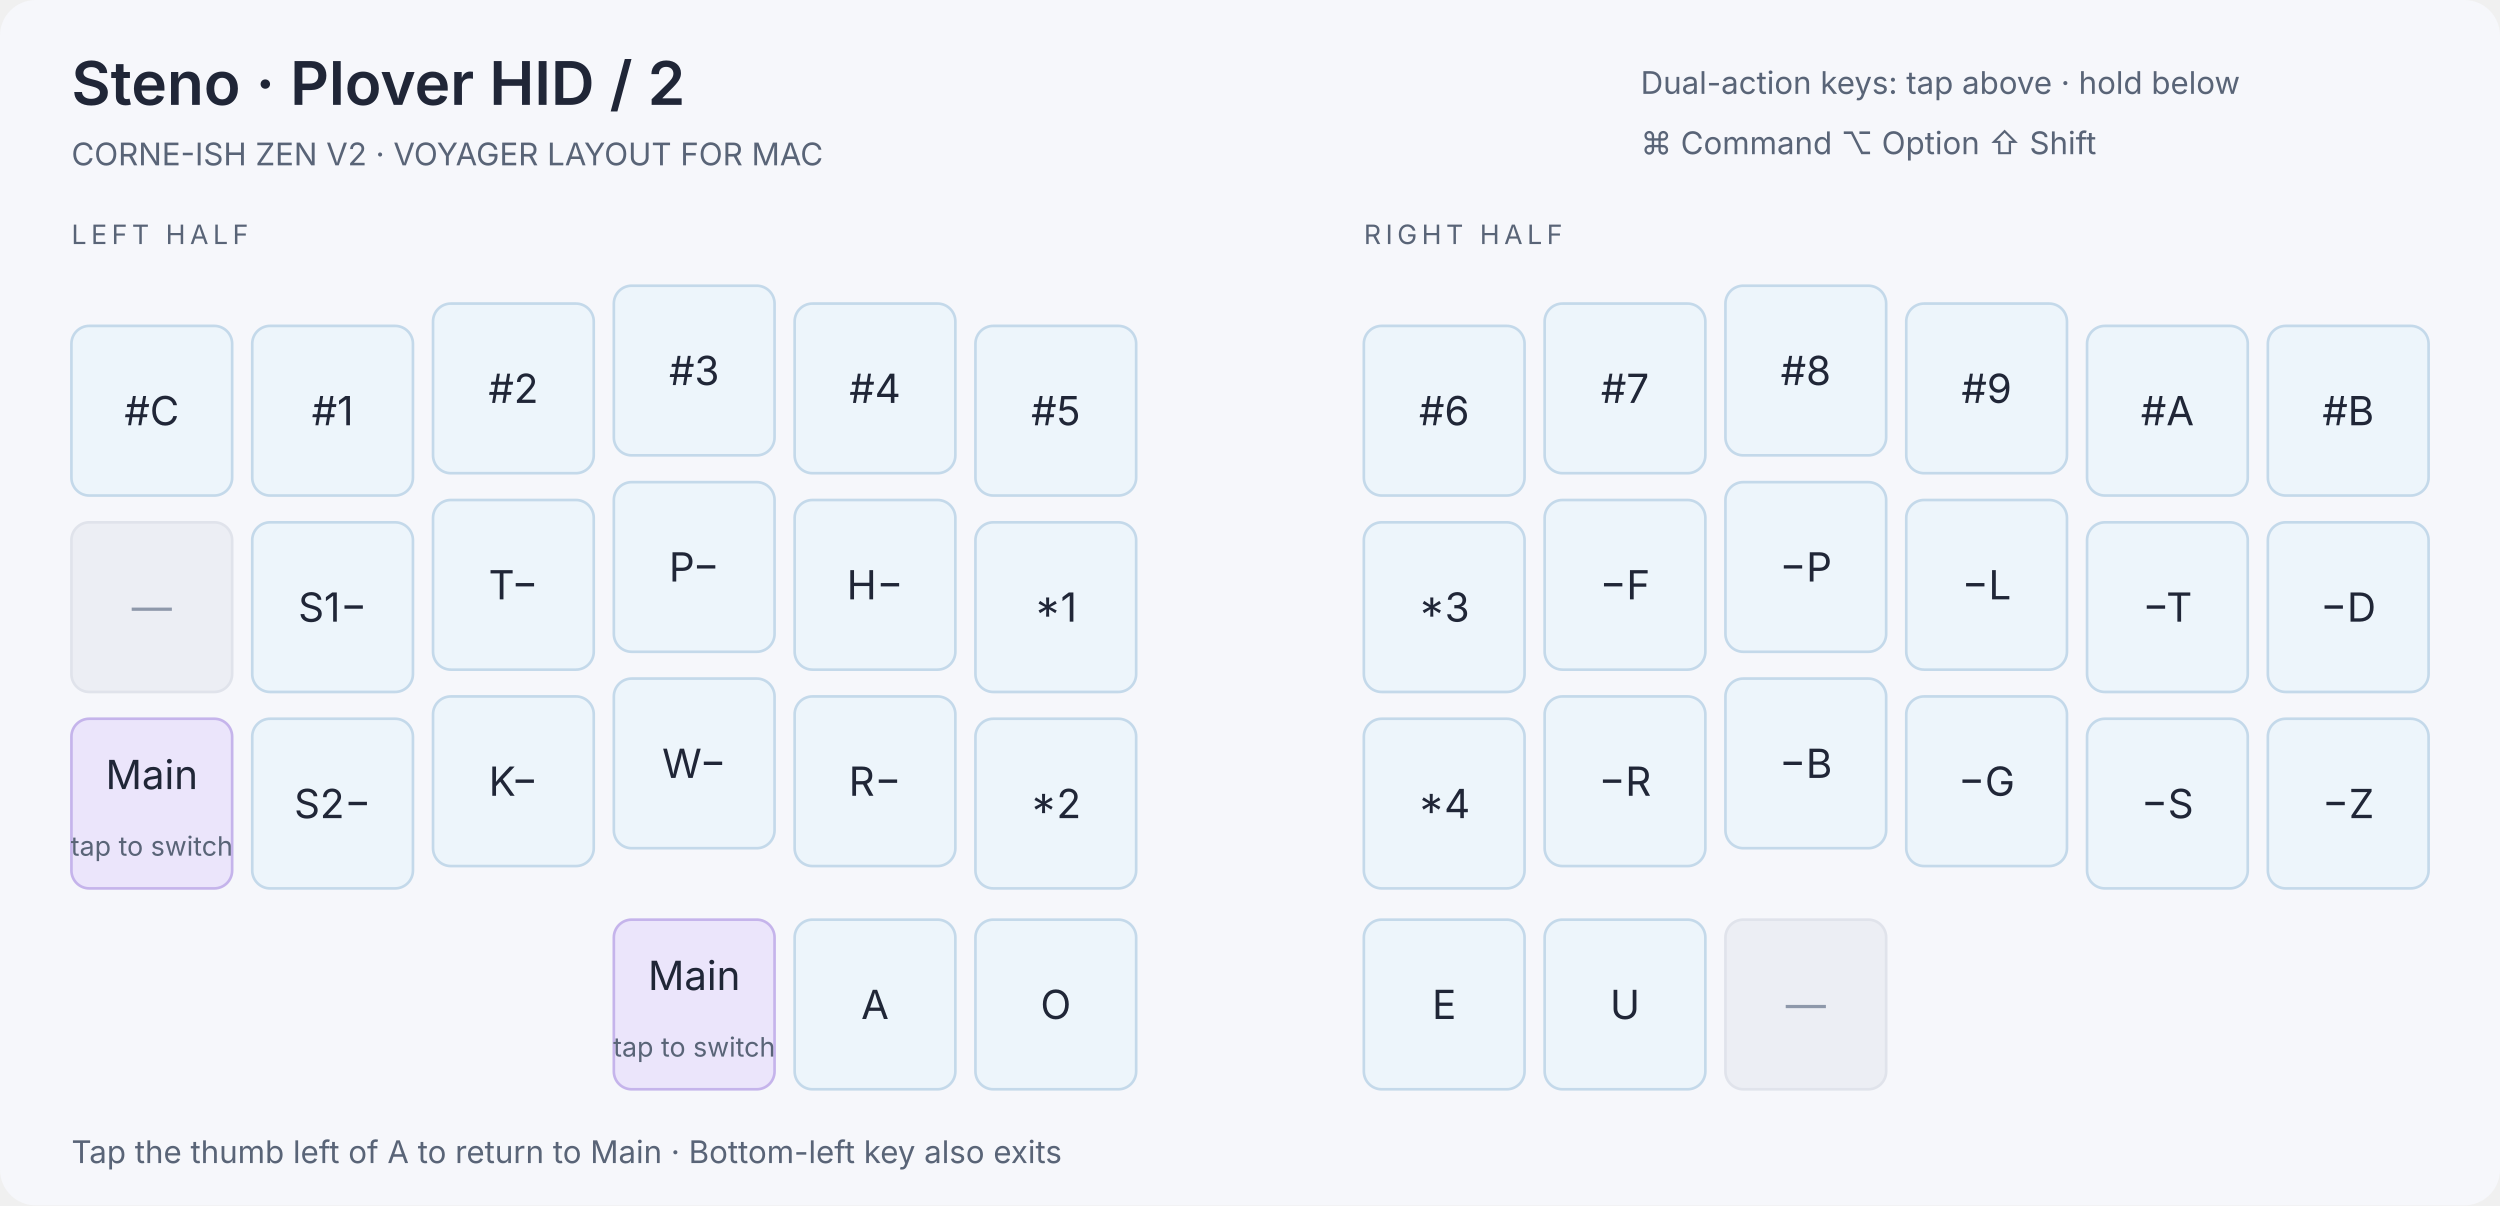
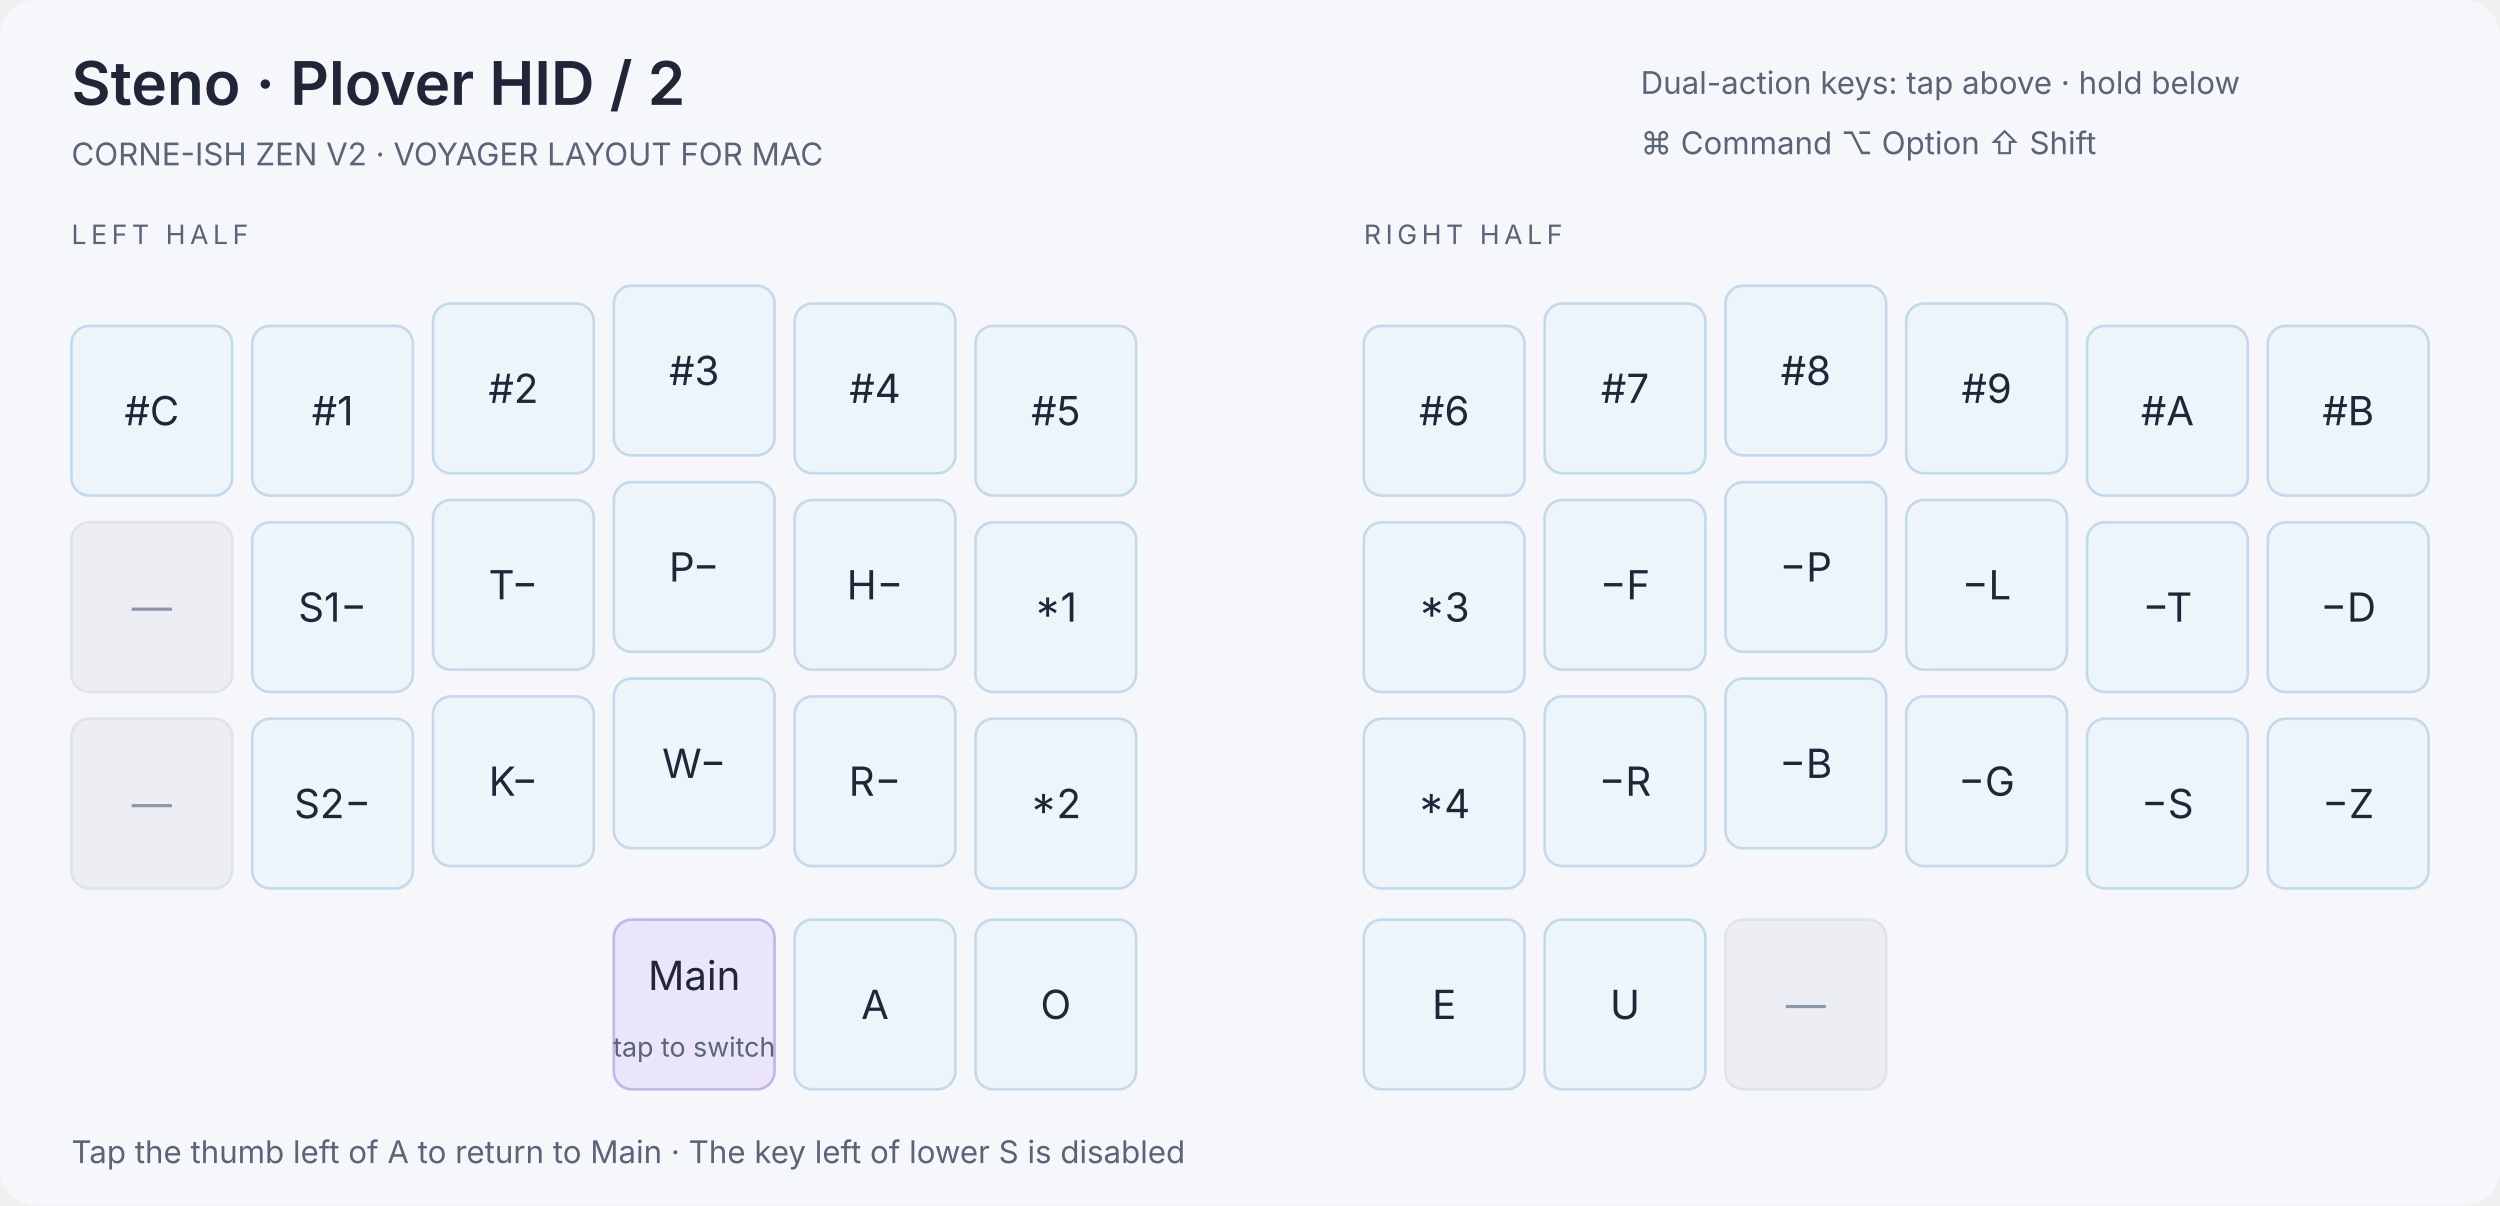
<svg xmlns="http://www.w3.org/2000/svg" width="1120" height="540" viewBox="0 0 1120 540" role="img" aria-labelledby="title desc">
  <style>
.bg{fill:#f6f7fb}.key{fill:#fff;stroke:#d5d9e4;stroke-width:1.2}.line{stroke:#e5e7ef;stroke-width:1}
text{font-family:system-ui,-apple-system,BlinkMacSystemFont,"Segoe UI",sans-serif;fill:#202637;font-size:18px;text-anchor:middle;dominant-baseline:middle}
.title{font-size:27px;font-weight:600;text-anchor:start}.subtitle{font-size:14px;fill:#596477;text-anchor:start}.side{font-size:12px;letter-spacing:2px;fill:#596477;text-anchor:start}
.hold{fill:#5f4aad;font-size:16px}.meta{fill:#596477;font-size:12px}.disabled .key{fill:#eceef4;stroke:#e0e3eb}.disabled text{fill:#8e98aa}
.layer .key{fill:#ebe5fb;stroke:#c5b4eb}.steno .key{fill:#edf5fb;stroke:#c4d9ea}.footer{font-size:14px;fill:#596477;text-anchor:start}
@media(prefers-color-scheme:dark){.bg{fill:#151922}.key{fill:#222936;stroke:#414b5e}.line{stroke:#414b5e}text{fill:#ecf0f7}.subtitle,.side,.meta,.footer{fill:#b3bdcd}.hold{fill:#c2aaff}.disabled .key{fill:#1b202b;stroke:#303746}.disabled text{fill:#77849a}.layer .key{fill:#35294e;stroke:#71578e}.steno .key{fill:#203448;stroke:#3f617c}}
</style>
  <rect class="bg" width="1120" height="540" rx="16" />
  <text x="32" y="37" class="title">Steno · Plover HID  /  2</text>
  <text x="32" y="69" class="subtitle">CORNE-ISH ZEN V2     ·     VOYAGER LAYOUT FOR MAC</text>
  <text x="735" y="37" class="subtitle">Dual-action keys: tap above · hold below</text>
  <text x="735" y="64" class="subtitle">⌘ Command     ⌥ Option     ⇧ Shift</text>
  <text x="32" y="105" class="side">LEFT HALF</text>
  <g class="steno" data-key-index="0">
    <rect class="key" x="32" y="146" width="72" height="76" rx="8" />
    <text x="68" y="184" class="">#C</text>
  </g>
  <g class="steno" data-key-index="1">
    <rect class="key" x="113" y="146" width="72" height="76" rx="8" />
    <text x="149" y="184" class="">#1</text>
  </g>
  <g class="steno" data-key-index="2">
    <rect class="key" x="194" y="136" width="72" height="76" rx="8" />
    <text x="230" y="174" class="">#2</text>
  </g>
  <g class="steno" data-key-index="3">
    <rect class="key" x="275" y="128" width="72" height="76" rx="8" />
    <text x="311" y="166" class="">#3</text>
  </g>
  <g class="steno" data-key-index="4">
    <rect class="key" x="356" y="136" width="72" height="76" rx="8" />
    <text x="392" y="174" class="">#4</text>
  </g>
  <g class="steno" data-key-index="5">
    <rect class="key" x="437" y="146" width="72" height="76" rx="8" />
    <text x="473" y="184" class="">#5</text>
  </g>
  <g class="disabled" data-key-index="12">
    <rect class="key" x="32" y="234" width="72" height="76" rx="8" />
    <text x="68" y="272" class="">—</text>
  </g>
  <g class="steno" data-key-index="13">
    <rect class="key" x="113" y="234" width="72" height="76" rx="8" />
    <text x="149" y="272" class="">S1−</text>
  </g>
  <g class="steno" data-key-index="14">
    <rect class="key" x="194" y="224" width="72" height="76" rx="8" />
    <text x="230" y="262" class="">T−</text>
  </g>
  <g class="steno" data-key-index="15">
    <rect class="key" x="275" y="216" width="72" height="76" rx="8" />
    <text x="311" y="254" class="">P−</text>
  </g>
  <g class="steno" data-key-index="16">
    <rect class="key" x="356" y="224" width="72" height="76" rx="8" />
    <text x="392" y="262" class="">H−</text>
  </g>
  <g class="steno" data-key-index="17">
    <rect class="key" x="437" y="234" width="72" height="76" rx="8" />
    <text x="473" y="272" class="">*1</text>
  </g>
-   <g class="layer" data-key-index="24">
+   <g class="disabled" data-key-index="24">
    <rect class="key" x="32" y="322" width="72" height="76" rx="8" />
-     <text x="68" y="347" class="">Main</text>
-     <text x="68" y="379" class="meta">tap to switch</text>
+     <text x="68" y="360" class="">—</text>
  </g>
  <g class="steno" data-key-index="25">
    <rect class="key" x="113" y="322" width="72" height="76" rx="8" />
    <text x="149" y="360" class="">S2−</text>
  </g>
  <g class="steno" data-key-index="26">
    <rect class="key" x="194" y="312" width="72" height="76" rx="8" />
    <text x="230" y="350" class="">K−</text>
  </g>
  <g class="steno" data-key-index="27">
    <rect class="key" x="275" y="304" width="72" height="76" rx="8" />
    <text x="311" y="342" class="">W−</text>
  </g>
  <g class="steno" data-key-index="28">
    <rect class="key" x="356" y="312" width="72" height="76" rx="8" />
    <text x="392" y="350" class="">R−</text>
  </g>
  <g class="steno" data-key-index="29">
    <rect class="key" x="437" y="322" width="72" height="76" rx="8" />
    <text x="473" y="360" class="">*2</text>
  </g>
  <g class="layer" data-key-index="36">
    <rect class="key" x="275" y="412" width="72" height="76" rx="8" />
    <text x="311" y="437" class="">Main</text>
    <text x="311" y="469" class="meta">tap to switch</text>
  </g>
  <g class="steno" data-key-index="37">
    <rect class="key" x="356" y="412" width="72" height="76" rx="8" />
    <text x="392" y="450" class="">A</text>
  </g>
  <g class="steno" data-key-index="38">
    <rect class="key" x="437" y="412" width="72" height="76" rx="8" />
    <text x="473" y="450" class="">O</text>
  </g>
  <text x="611" y="105" class="side">RIGHT HALF</text>
  <g class="steno" data-key-index="6">
    <rect class="key" x="611" y="146" width="72" height="76" rx="8" />
    <text x="647" y="184" class="">#6</text>
  </g>
  <g class="steno" data-key-index="7">
    <rect class="key" x="692" y="136" width="72" height="76" rx="8" />
    <text x="728" y="174" class="">#7</text>
  </g>
  <g class="steno" data-key-index="8">
    <rect class="key" x="773" y="128" width="72" height="76" rx="8" />
    <text x="809" y="166" class="">#8</text>
  </g>
  <g class="steno" data-key-index="9">
    <rect class="key" x="854" y="136" width="72" height="76" rx="8" />
    <text x="890" y="174" class="">#9</text>
  </g>
  <g class="steno" data-key-index="10">
    <rect class="key" x="935" y="146" width="72" height="76" rx="8" />
    <text x="971" y="184" class="">#A</text>
  </g>
  <g class="steno" data-key-index="11">
    <rect class="key" x="1016" y="146" width="72" height="76" rx="8" />
    <text x="1052" y="184" class="">#B</text>
  </g>
  <g class="steno" data-key-index="18">
    <rect class="key" x="611" y="234" width="72" height="76" rx="8" />
    <text x="647" y="272" class="">*3</text>
  </g>
  <g class="steno" data-key-index="19">
    <rect class="key" x="692" y="224" width="72" height="76" rx="8" />
    <text x="728" y="262" class="">−F</text>
  </g>
  <g class="steno" data-key-index="20">
    <rect class="key" x="773" y="216" width="72" height="76" rx="8" />
    <text x="809" y="254" class="">−P</text>
  </g>
  <g class="steno" data-key-index="21">
    <rect class="key" x="854" y="224" width="72" height="76" rx="8" />
    <text x="890" y="262" class="">−L</text>
  </g>
  <g class="steno" data-key-index="22">
    <rect class="key" x="935" y="234" width="72" height="76" rx="8" />
    <text x="971" y="272" class="">−T</text>
  </g>
  <g class="steno" data-key-index="23">
    <rect class="key" x="1016" y="234" width="72" height="76" rx="8" />
    <text x="1052" y="272" class="">−D</text>
  </g>
  <g class="steno" data-key-index="30">
    <rect class="key" x="611" y="322" width="72" height="76" rx="8" />
    <text x="647" y="360" class="">*4</text>
  </g>
  <g class="steno" data-key-index="31">
    <rect class="key" x="692" y="312" width="72" height="76" rx="8" />
    <text x="728" y="350" class="">−R</text>
  </g>
  <g class="steno" data-key-index="32">
    <rect class="key" x="773" y="304" width="72" height="76" rx="8" />
    <text x="809" y="342" class="">−B</text>
  </g>
  <g class="steno" data-key-index="33">
    <rect class="key" x="854" y="312" width="72" height="76" rx="8" />
    <text x="890" y="350" class="">−G</text>
  </g>
  <g class="steno" data-key-index="34">
    <rect class="key" x="935" y="322" width="72" height="76" rx="8" />
    <text x="971" y="360" class="">−S</text>
  </g>
  <g class="steno" data-key-index="35">
    <rect class="key" x="1016" y="322" width="72" height="76" rx="8" />
    <text x="1052" y="360" class="">−Z</text>
  </g>
  <g class="steno" data-key-index="39">
    <rect class="key" x="611" y="412" width="72" height="76" rx="8" />
    <text x="647" y="450" class="">E</text>
  </g>
  <g class="steno" data-key-index="40">
    <rect class="key" x="692" y="412" width="72" height="76" rx="8" />
    <text x="728" y="450" class="">U</text>
  </g>
  <g class="disabled" data-key-index="41">
    <rect class="key" x="773" y="412" width="72" height="76" rx="8" />
    <text x="809" y="450" class="">—</text>
  </g>
-   <text x="32" y="516" class="footer">Tap the thumb left of A to return to Main · Bottom-left key also exits</text>
+   <text x="32" y="516" class="footer">Tap the thumb left of A to return to Main · The key left of lower S is disabled</text>
</svg>
